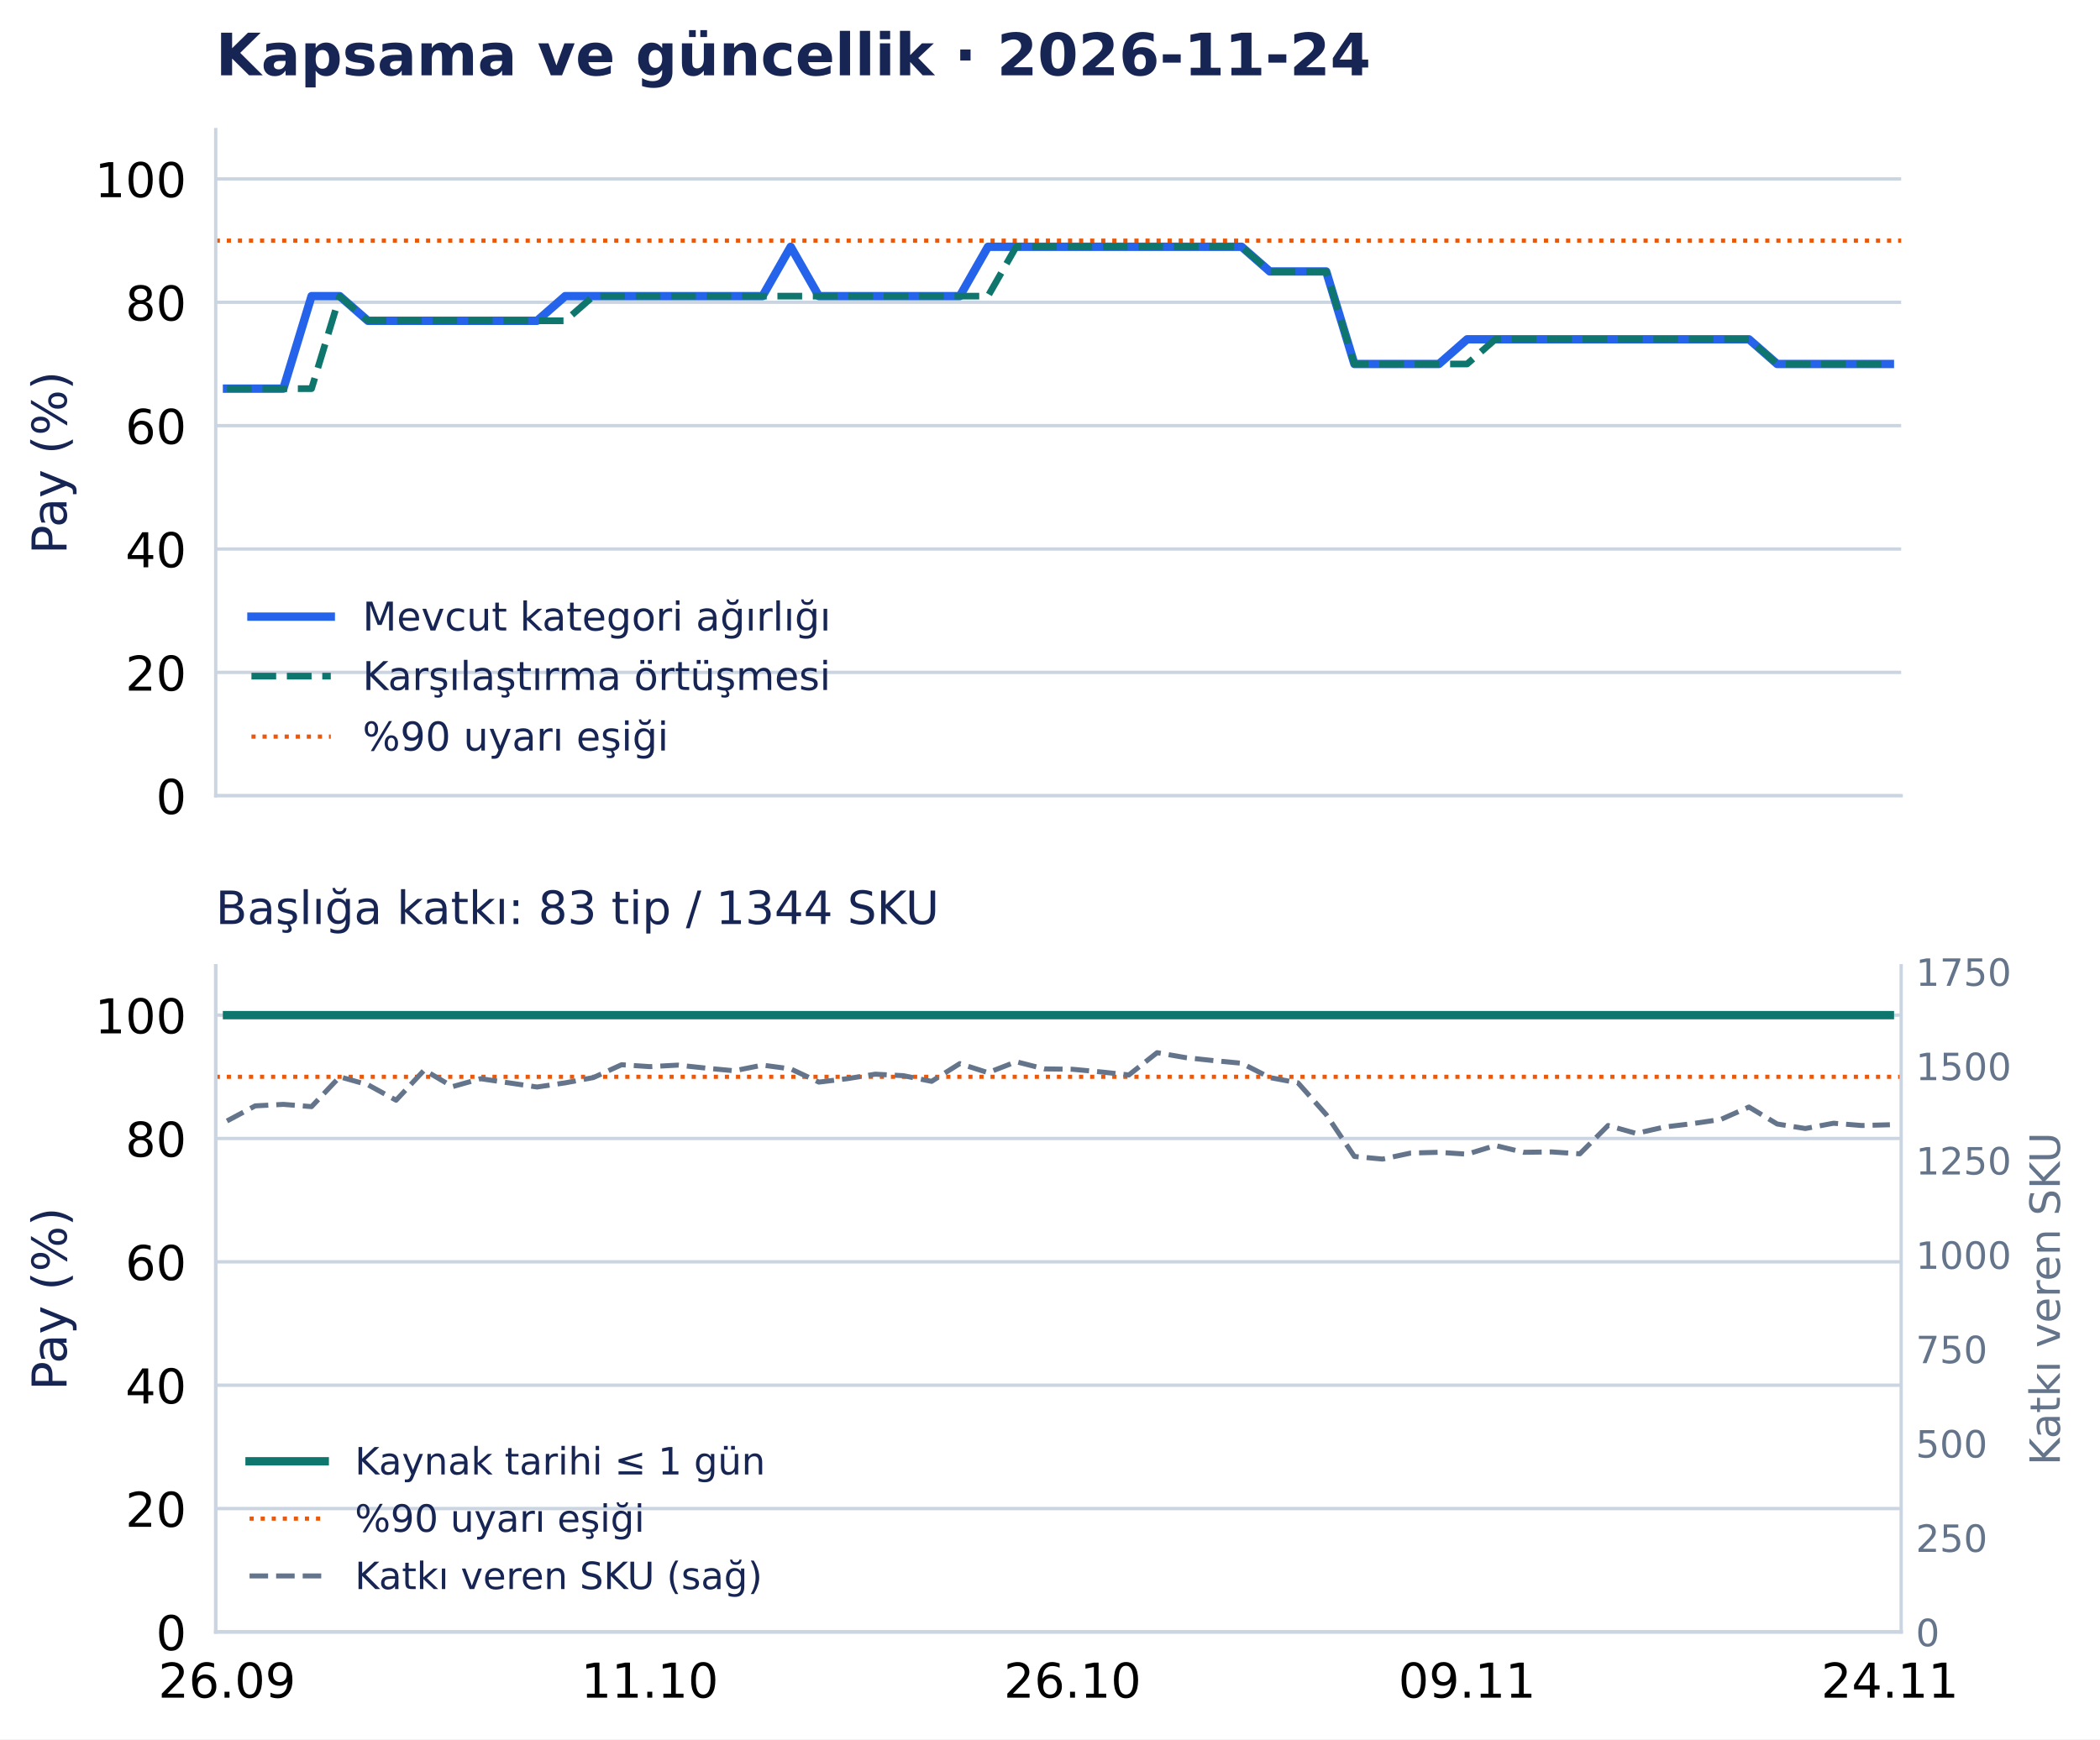
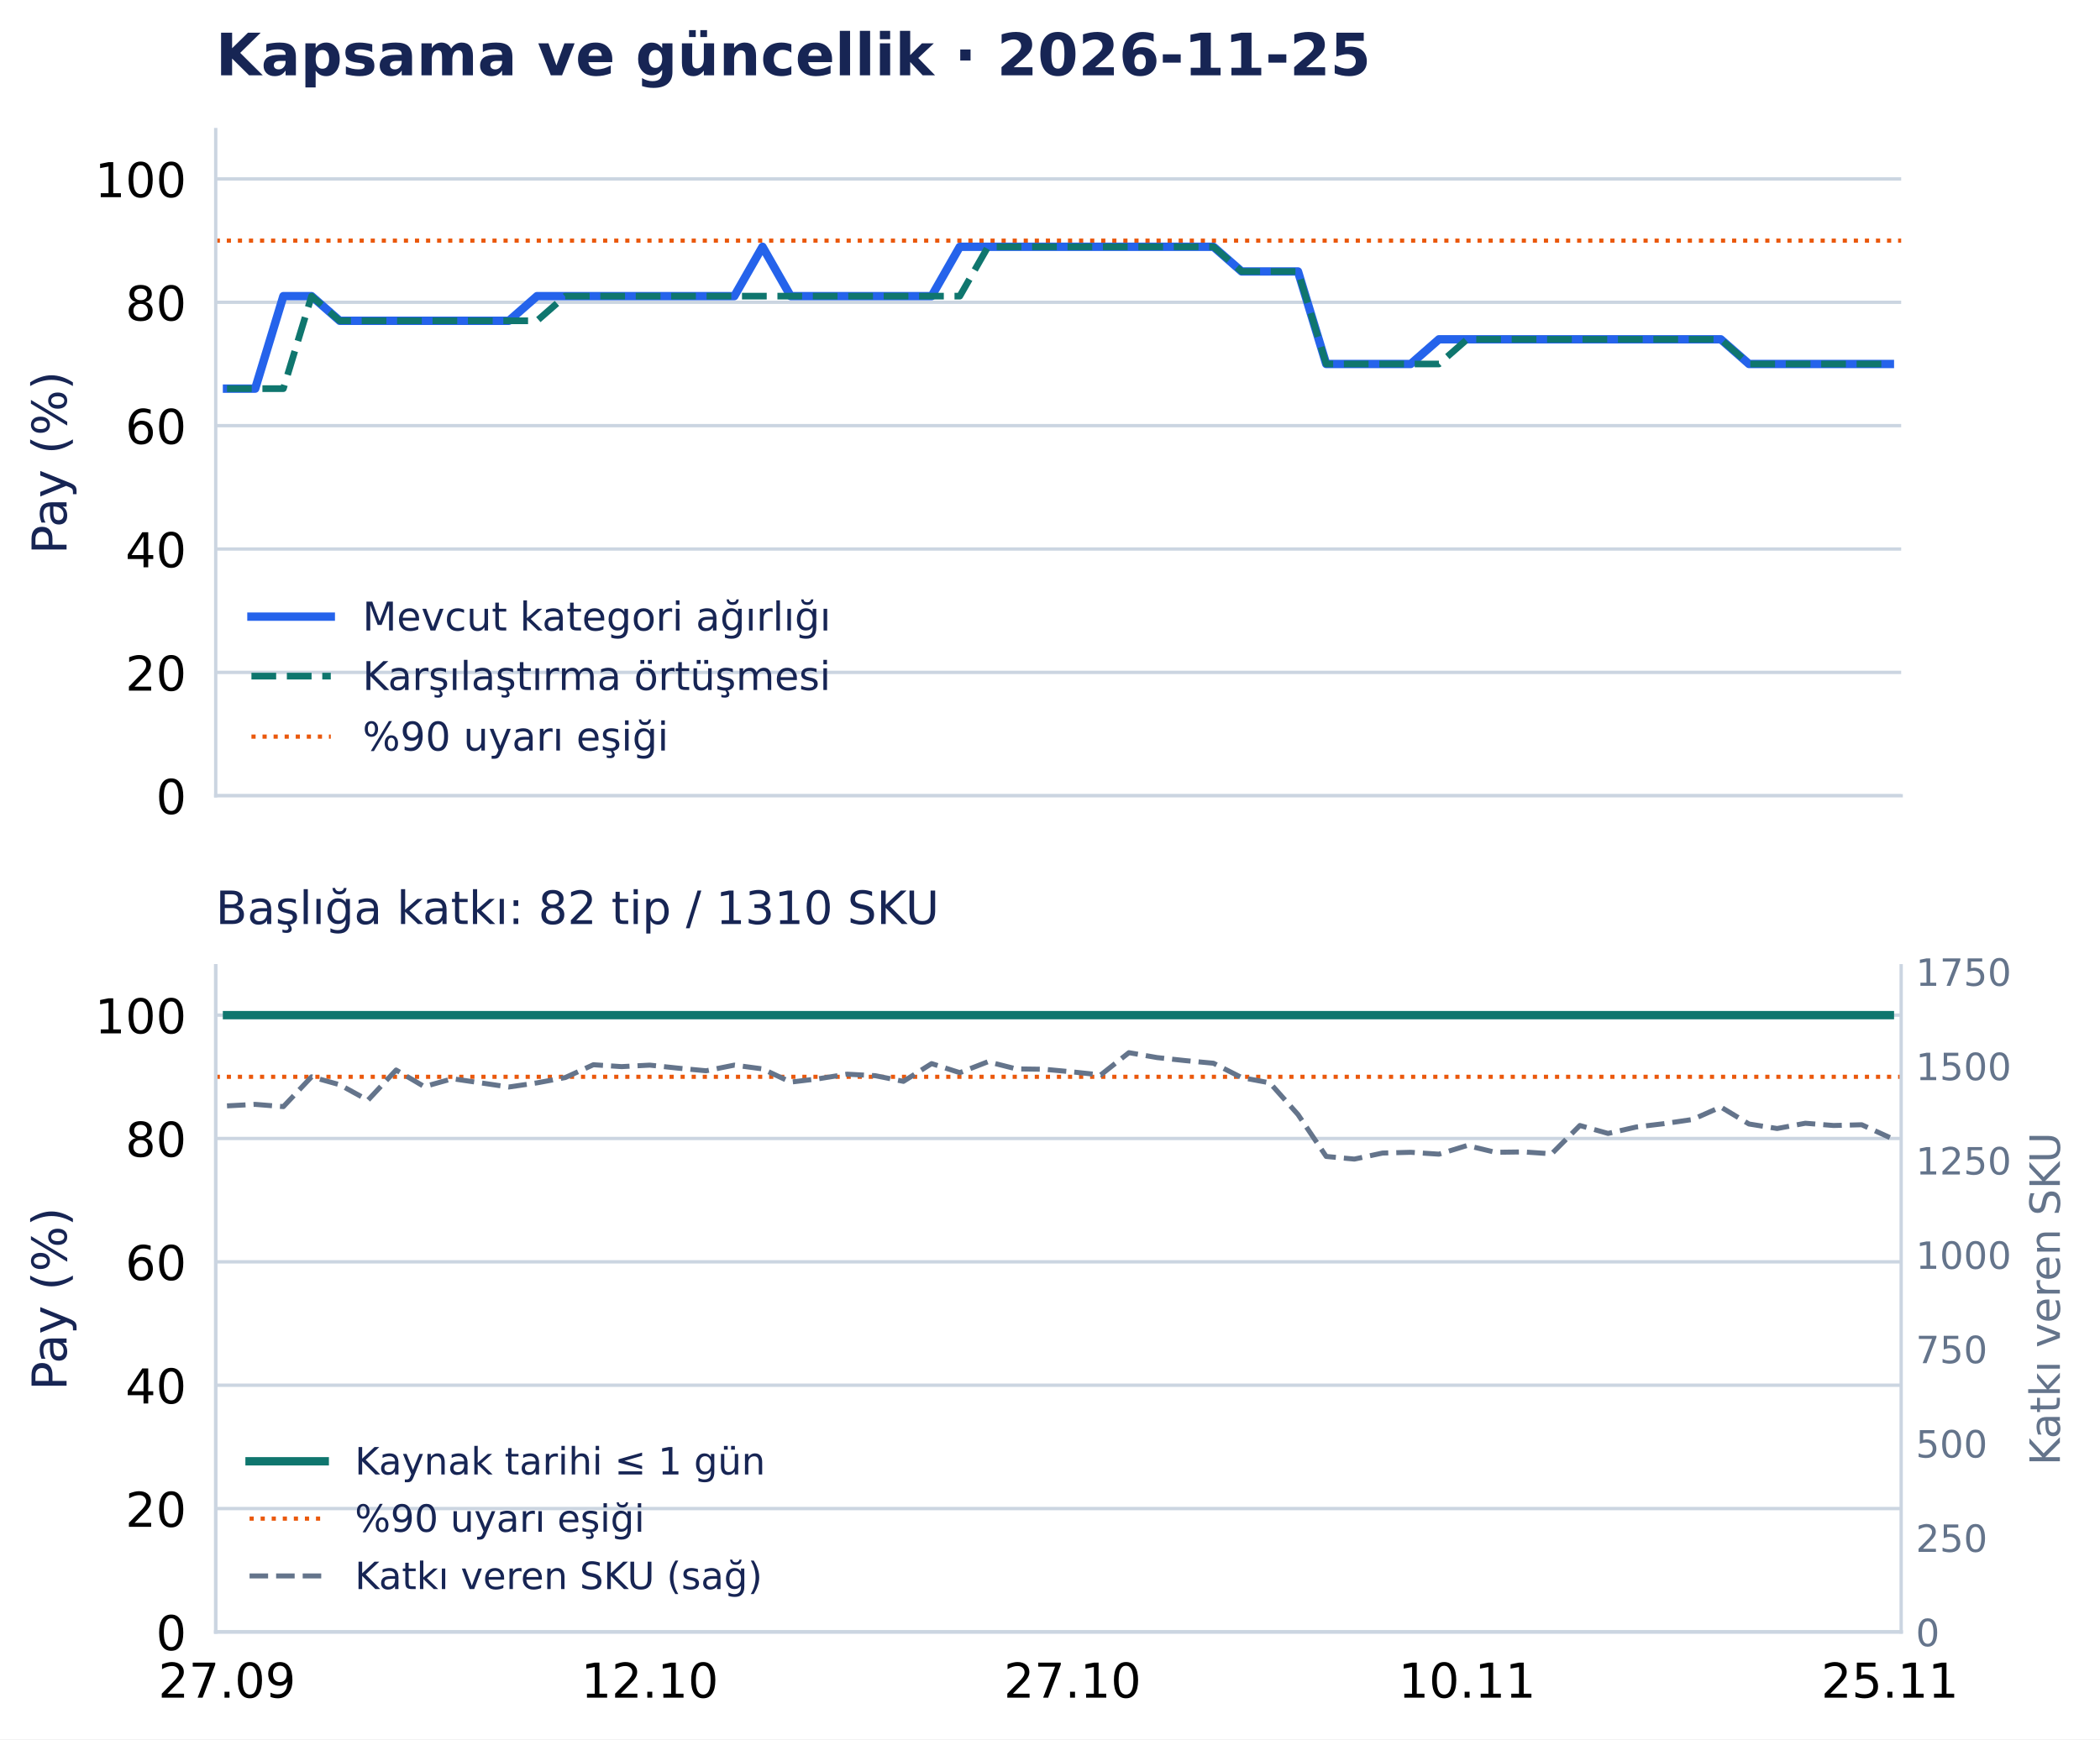
<svg xmlns="http://www.w3.org/2000/svg" width="502.794pt" height="416.535pt" viewBox="0 0 502.794 416.535" version="1.1">
  <defs>
    <style type="text/css">*{stroke-linejoin: round; stroke-linecap: butt}</style>
  </defs>
  <g id="figure_1">
    <g id="patch_1">
      <path d="M 0 416.535 L 502.794 416.535 L 502.794 0 L 0 0 z " style="fill: #ffffff" />
    </g>
    <g id="axes_1">
      <g id="patch_2">
        <path d="M 51.651 190.574 L 455.188 190.574 L 455.188 31.035 L 51.651 31.035 z " style="fill: #ffffff" />
      </g>
      <g id="matplotlib.axis_1">
        <g id="xtick_1">
          <g id="line2d_1" />
        </g>
        <g id="xtick_2">
          <g id="line2d_2" />
        </g>
        <g id="xtick_3">
          <g id="line2d_3" />
        </g>
        <g id="xtick_4">
          <g id="line2d_4" />
        </g>
        <g id="xtick_5">
          <g id="line2d_5" />
        </g>
      </g>
      <g id="matplotlib.axis_2">
        <g id="ytick_1">
          <g id="line2d_6">
            <path d="M 51.651 190.574 L 455.188 190.574 " clip-path="url(#p0e1365a26f)" style="fill: none; stroke: #cbd5e1; stroke-width: 0.8; stroke-linecap: square" />
          </g>
          <g id="line2d_7" />
          <g id="text_1">
            <text style="font-size: 11.5px; font-family: 'DejaVu Sans', 'Bitstream Vera Sans', 'Computer Modern Sans Serif', 'Lucida Grande', 'Verdana', 'Geneva', 'Lucid', 'Arial', 'Helvetica', 'Avant Garde', sans-serif; text-anchor: end" x="44.651" y="194.943" transform="rotate(-0 44.65062 194.9427)">0</text>
          </g>
        </g>
        <g id="ytick_2">
          <g id="line2d_8">
            <path d="M 51.651 161.03 L 455.188 161.03 " clip-path="url(#p0e1365a26f)" style="fill: none; stroke: #cbd5e1; stroke-width: 0.8; stroke-linecap: square" />
          </g>
          <g id="line2d_9" />
          <g id="text_2">
            <text style="font-size: 11.5px; font-family: 'DejaVu Sans', 'Bitstream Vera Sans', 'Computer Modern Sans Serif', 'Lucida Grande', 'Verdana', 'Geneva', 'Lucid', 'Arial', 'Helvetica', 'Avant Garde', sans-serif; text-anchor: end" x="44.651" y="165.398" transform="rotate(-0 44.65062 165.3983)">20</text>
          </g>
        </g>
        <g id="ytick_3">
          <g id="line2d_10">
            <path d="M 51.651 131.485 L 455.188 131.485 " clip-path="url(#p0e1365a26f)" style="fill: none; stroke: #cbd5e1; stroke-width: 0.8; stroke-linecap: square" />
          </g>
          <g id="line2d_11" />
          <g id="text_3">
            <text style="font-size: 11.5px; font-family: 'DejaVu Sans', 'Bitstream Vera Sans', 'Computer Modern Sans Serif', 'Lucida Grande', 'Verdana', 'Geneva', 'Lucid', 'Arial', 'Helvetica', 'Avant Garde', sans-serif; text-anchor: end" x="44.651" y="135.854" transform="rotate(-0 44.65062 135.854)">40</text>
          </g>
        </g>
        <g id="ytick_4">
          <g id="line2d_12">
            <path d="M 51.651 101.941 L 455.188 101.941 " clip-path="url(#p0e1365a26f)" style="fill: none; stroke: #cbd5e1; stroke-width: 0.8; stroke-linecap: square" />
          </g>
          <g id="line2d_13" />
          <g id="text_4">
            <text style="font-size: 11.5px; font-family: 'DejaVu Sans', 'Bitstream Vera Sans', 'Computer Modern Sans Serif', 'Lucida Grande', 'Verdana', 'Geneva', 'Lucid', 'Arial', 'Helvetica', 'Avant Garde', sans-serif; text-anchor: end" x="44.651" y="106.31" transform="rotate(-0 44.65062 106.3097)">60</text>
          </g>
        </g>
        <g id="ytick_5">
          <g id="line2d_14">
            <path d="M 51.651 72.397 L 455.188 72.397 " clip-path="url(#p0e1365a26f)" style="fill: none; stroke: #cbd5e1; stroke-width: 0.8; stroke-linecap: square" />
          </g>
          <g id="line2d_15" />
          <g id="text_5">
            <text style="font-size: 11.5px; font-family: 'DejaVu Sans', 'Bitstream Vera Sans', 'Computer Modern Sans Serif', 'Lucida Grande', 'Verdana', 'Geneva', 'Lucid', 'Arial', 'Helvetica', 'Avant Garde', sans-serif; text-anchor: end" x="44.651" y="76.765" transform="rotate(-0 44.65062 76.76539)">80</text>
          </g>
        </g>
        <g id="ytick_6">
          <g id="line2d_16">
            <path d="M 51.651 42.852 L 455.188 42.852 " clip-path="url(#p0e1365a26f)" style="fill: none; stroke: #cbd5e1; stroke-width: 0.8; stroke-linecap: square" />
          </g>
          <g id="line2d_17" />
          <g id="text_6">
            <text style="font-size: 11.5px; font-family: 'DejaVu Sans', 'Bitstream Vera Sans', 'Computer Modern Sans Serif', 'Lucida Grande', 'Verdana', 'Geneva', 'Lucid', 'Arial', 'Helvetica', 'Avant Garde', sans-serif; text-anchor: end" x="44.651" y="47.221" transform="rotate(-0 44.65062 47.22107)">100</text>
          </g>
        </g>
        <g id="text_7">
          <text style="font-size: 11.5px; font-family: 'DejaVu Sans', 'Bitstream Vera Sans', 'Computer Modern Sans Serif', 'Lucida Grande', 'Verdana', 'Geneva', 'Lucid', 'Arial', 'Helvetica', 'Avant Garde', sans-serif; text-anchor: middle; fill: #172554" x="15.937" y="110.804" transform="rotate(-90 15.93731 110.8044)">Pay (%)</text>
        </g>
      </g>
      <g id="line2d_18">
-         <path d="M 54.35 93.078 L 61.098 93.078 L 67.846 93.078 L 74.594 70.92 L 81.342 70.92 L 88.09 76.828 L 94.839 76.828 L 101.587 76.828 L 108.335 76.828 L 115.083 76.828 L 121.831 76.828 L 128.579 76.828 L 135.327 70.92 L 142.075 70.92 L 148.824 70.92 L 155.572 70.92 L 162.32 70.92 L 169.068 70.92 L 175.816 70.92 L 182.564 70.92 L 189.312 59.102 L 196.06 70.92 L 202.809 70.92 L 209.557 70.92 L 216.305 70.92 L 223.053 70.92 L 229.801 70.92 L 236.549 59.102 L 243.297 59.102 L 250.045 59.102 L 256.794 59.102 L 263.542 59.102 L 270.29 59.102 L 277.038 59.102 L 283.786 59.102 L 290.534 59.102 L 297.282 59.102 L 304.03 65.011 L 310.778 65.011 L 317.527 65.011 L 324.275 87.169 L 331.023 87.169 L 337.771 87.169 L 344.519 87.169 L 351.267 81.26 L 358.015 81.26 L 364.763 81.26 L 371.512 81.26 L 378.26 81.26 L 385.008 81.26 L 391.756 81.26 L 398.504 81.26 L 405.252 81.26 L 412 81.26 L 418.748 81.26 L 425.497 87.169 L 432.245 87.169 L 438.993 87.169 L 445.741 87.169 L 452.489 87.169 " clip-path="url(#p0e1365a26f)" style="fill: none; stroke: #2563eb; stroke-width: 2; stroke-linecap: square" />
+         <path d="M 54.35 93.078 L 61.098 93.078 L 67.846 70.92 L 74.594 70.92 L 81.342 76.828 L 88.09 76.828 L 94.839 76.828 L 101.587 76.828 L 108.335 76.828 L 115.083 76.828 L 121.831 76.828 L 128.579 70.92 L 135.327 70.92 L 142.075 70.92 L 148.824 70.92 L 155.572 70.92 L 162.32 70.92 L 169.068 70.92 L 175.816 70.92 L 182.564 59.102 L 189.312 70.92 L 196.06 70.92 L 202.809 70.92 L 209.557 70.92 L 216.305 70.92 L 223.053 70.92 L 229.801 59.102 L 236.549 59.102 L 243.297 59.102 L 250.045 59.102 L 256.794 59.102 L 263.542 59.102 L 270.29 59.102 L 277.038 59.102 L 283.786 59.102 L 290.534 59.102 L 297.282 65.011 L 304.03 65.011 L 310.778 65.011 L 317.527 87.169 L 324.275 87.169 L 331.023 87.169 L 337.771 87.169 L 344.519 81.26 L 351.267 81.26 L 358.015 81.26 L 364.763 81.26 L 371.512 81.26 L 378.26 81.26 L 385.008 81.26 L 391.756 81.26 L 398.504 81.26 L 405.252 81.26 L 412 81.26 L 418.748 87.169 L 425.497 87.169 L 432.245 87.169 L 438.993 87.169 L 445.741 87.169 L 452.489 87.169 " clip-path="url(#p0e1365a26f)" style="fill: none; stroke: #2563eb; stroke-width: 2; stroke-linecap: square" />
      </g>
      <g id="line2d_19">
-         <path d="M 54.35 93.078 L 61.098 93.078 L 67.846 93.078 L 74.594 93.078 L 81.342 70.92 L 88.09 76.828 L 94.839 76.828 L 101.587 76.828 L 108.335 76.828 L 115.083 76.828 L 121.831 76.828 L 128.579 76.828 L 135.327 76.828 L 142.075 70.92 L 148.824 70.92 L 155.572 70.92 L 162.32 70.92 L 169.068 70.92 L 175.816 70.92 L 182.564 70.92 L 189.312 70.92 L 196.06 70.92 L 202.809 70.92 L 209.557 70.92 L 216.305 70.92 L 223.053 70.92 L 229.801 70.92 L 236.549 70.92 L 243.297 59.102 L 250.045 59.102 L 256.794 59.102 L 263.542 59.102 L 270.29 59.102 L 277.038 59.102 L 283.786 59.102 L 290.534 59.102 L 297.282 59.102 L 304.03 65.011 L 310.778 65.011 L 317.527 65.011 L 324.275 87.169 L 331.023 87.169 L 337.771 87.169 L 344.519 87.169 L 351.267 87.169 L 358.015 81.26 L 364.763 81.26 L 371.512 81.26 L 378.26 81.26 L 385.008 81.26 L 391.756 81.26 L 398.504 81.26 L 405.252 81.26 L 412 81.26 L 418.748 81.26 L 425.497 87.169 L 432.245 87.169 L 438.993 87.169 L 445.741 87.169 L 452.489 87.169 " clip-path="url(#p0e1365a26f)" style="fill: none; stroke-dasharray: 5.92,2.56; stroke-dashoffset: 0; stroke: #0f766e; stroke-width: 1.6" />
+         <path d="M 54.35 93.078 L 61.098 93.078 L 67.846 93.078 L 74.594 70.92 L 81.342 76.828 L 88.09 76.828 L 94.839 76.828 L 101.587 76.828 L 108.335 76.828 L 115.083 76.828 L 121.831 76.828 L 128.579 76.828 L 135.327 70.92 L 142.075 70.92 L 148.824 70.92 L 155.572 70.92 L 162.32 70.92 L 169.068 70.92 L 175.816 70.92 L 182.564 70.92 L 189.312 70.92 L 196.06 70.92 L 202.809 70.92 L 209.557 70.92 L 216.305 70.92 L 223.053 70.92 L 229.801 70.92 L 236.549 59.102 L 243.297 59.102 L 250.045 59.102 L 256.794 59.102 L 263.542 59.102 L 270.29 59.102 L 277.038 59.102 L 283.786 59.102 L 290.534 59.102 L 297.282 65.011 L 304.03 65.011 L 310.778 65.011 L 317.527 87.169 L 324.275 87.169 L 331.023 87.169 L 337.771 87.169 L 344.519 87.169 L 351.267 81.26 L 358.015 81.26 L 364.763 81.26 L 371.512 81.26 L 378.26 81.26 L 385.008 81.26 L 391.756 81.26 L 398.504 81.26 L 405.252 81.26 L 412 81.26 L 418.748 87.169 L 425.497 87.169 L 432.245 87.169 L 438.993 87.169 L 445.741 87.169 L 452.489 87.169 " clip-path="url(#p0e1365a26f)" style="fill: none; stroke-dasharray: 5.92,2.56; stroke-dashoffset: 0; stroke: #0f766e; stroke-width: 1.6" />
      </g>
      <g id="line2d_20">
        <path d="M 51.651 57.625 L 455.188 57.625 " clip-path="url(#p0e1365a26f)" style="fill: none; stroke-dasharray: 1,1.65; stroke-dashoffset: 0; stroke: #ea580c" />
      </g>
      <g id="patch_3">
        <path d="M 51.651 190.574 L 51.651 31.035 " style="fill: none; stroke: #cbd5e1; stroke-width: 0.8; stroke-linejoin: miter; stroke-linecap: square" />
      </g>
      <g id="patch_4">
        <path d="M 51.651 190.574 L 455.188 190.574 " style="fill: none; stroke: #cbd5e1; stroke-width: 0.8; stroke-linejoin: miter; stroke-linecap: square" />
      </g>
      <g id="text_8">
-         <text style="font-weight: 700; font-size: 14px; font-family: 'DejaVu Sans', 'Bitstream Vera Sans', 'Computer Modern Sans Serif', 'Lucida Grande', 'Verdana', 'Geneva', 'Lucid', 'Arial', 'Helvetica', 'Avant Garde', sans-serif; text-anchor: start; fill: #172554" x="51.651" y="18.035" transform="rotate(-0 51.65062 18.03469)">Kapsama ve güncellik · 2026-11-24</text>
+         <text style="font-weight: 700; font-size: 14px; font-family: 'DejaVu Sans', 'Bitstream Vera Sans', 'Computer Modern Sans Serif', 'Lucida Grande', 'Verdana', 'Geneva', 'Lucid', 'Arial', 'Helvetica', 'Avant Garde', sans-serif; text-anchor: start; fill: #172554" x="51.651" y="18.035" transform="rotate(-0 51.65062 18.03469)">Kapsama ve güncellik · 2026-11-25</text>
      </g>
      <g id="legend_1">
        <g id="line2d_21">
          <path d="M 60.201 147.675 L 69.701 147.675 L 79.201 147.675 " style="fill: none; stroke: #2563eb; stroke-width: 2; stroke-linecap: square" />
        </g>
        <g id="text_9">
          <text style="font-size: 9.5px; font-family: 'DejaVu Sans', 'Bitstream Vera Sans', 'Computer Modern Sans Serif', 'Lucida Grande', 'Verdana', 'Geneva', 'Lucid', 'Arial', 'Helvetica', 'Avant Garde', sans-serif; text-anchor: start; fill: #172554" x="86.801" y="151" transform="rotate(-0 86.80062 150.9998)">Mevcut kategori ağırlığı</text>
        </g>
        <g id="line2d_22">
          <path d="M 60.201 161.926 L 69.701 161.926 L 79.201 161.926 " style="fill: none; stroke-dasharray: 5.92,2.56; stroke-dashoffset: 0; stroke: #0f766e; stroke-width: 1.6" />
        </g>
        <g id="text_10">
          <text style="font-size: 9.5px; font-family: 'DejaVu Sans', 'Bitstream Vera Sans', 'Computer Modern Sans Serif', 'Lucida Grande', 'Verdana', 'Geneva', 'Lucid', 'Arial', 'Helvetica', 'Avant Garde', sans-serif; text-anchor: start; fill: #172554" x="86.801" y="165.251" transform="rotate(-0 86.80062 165.2506)">Karşılaştırma örtüşmesi</text>
        </g>
        <g id="line2d_23">
          <path d="M 60.201 176.417 L 69.701 176.417 L 79.201 176.417 " style="fill: none; stroke-dasharray: 1,1.65; stroke-dashoffset: 0; stroke: #ea580c" />
        </g>
        <g id="text_11">
          <text style="font-size: 9.5px; font-family: 'DejaVu Sans', 'Bitstream Vera Sans', 'Computer Modern Sans Serif', 'Lucida Grande', 'Verdana', 'Geneva', 'Lucid', 'Arial', 'Helvetica', 'Avant Garde', sans-serif; text-anchor: start; fill: #172554" x="86.801" y="179.742" transform="rotate(-0 86.80062 179.7418)">%90 uyarı eşiği</text>
        </g>
      </g>
    </g>
    <g id="axes_2">
      <g id="patch_5">
        <path d="M 51.651 390.835 L 455.188 390.835 L 455.188 231.295 L 51.651 231.295 z " style="fill: #ffffff" />
      </g>
      <g id="matplotlib.axis_3">
        <g id="xtick_6">
          <g id="line2d_24" />
          <g id="text_12">
-             <text style="font-size: 11.5px; font-family: 'DejaVu Sans', 'Bitstream Vera Sans', 'Computer Modern Sans Serif', 'Lucida Grande', 'Verdana', 'Geneva', 'Lucid', 'Arial', 'Helvetica', 'Avant Garde', sans-serif; text-anchor: middle" x="54.35" y="406.572" transform="rotate(-0 54.34987 406.572)">26.09</text>
+             <text style="font-size: 11.5px; font-family: 'DejaVu Sans', 'Bitstream Vera Sans', 'Computer Modern Sans Serif', 'Lucida Grande', 'Verdana', 'Geneva', 'Lucid', 'Arial', 'Helvetica', 'Avant Garde', sans-serif; text-anchor: middle" x="54.35" y="406.572" transform="rotate(-0 54.34987 406.572)">27.09</text>
          </g>
        </g>
        <g id="xtick_7">
          <g id="line2d_25" />
          <g id="text_13">
-             <text style="font-size: 11.5px; font-family: 'DejaVu Sans', 'Bitstream Vera Sans', 'Computer Modern Sans Serif', 'Lucida Grande', 'Verdana', 'Geneva', 'Lucid', 'Arial', 'Helvetica', 'Avant Garde', sans-serif; text-anchor: middle" x="155.572" y="406.572" transform="rotate(-0 155.5717 406.572)">11.10</text>
+             <text style="font-size: 11.5px; font-family: 'DejaVu Sans', 'Bitstream Vera Sans', 'Computer Modern Sans Serif', 'Lucida Grande', 'Verdana', 'Geneva', 'Lucid', 'Arial', 'Helvetica', 'Avant Garde', sans-serif; text-anchor: middle" x="155.572" y="406.572" transform="rotate(-0 155.5717 406.572)">12.10</text>
          </g>
        </g>
        <g id="xtick_8">
          <g id="line2d_26" />
          <g id="text_14">
-             <text style="font-size: 11.5px; font-family: 'DejaVu Sans', 'Bitstream Vera Sans', 'Computer Modern Sans Serif', 'Lucida Grande', 'Verdana', 'Geneva', 'Lucid', 'Arial', 'Helvetica', 'Avant Garde', sans-serif; text-anchor: middle" x="256.794" y="406.572" transform="rotate(-0 256.7935 406.572)">26.10</text>
+             <text style="font-size: 11.5px; font-family: 'DejaVu Sans', 'Bitstream Vera Sans', 'Computer Modern Sans Serif', 'Lucida Grande', 'Verdana', 'Geneva', 'Lucid', 'Arial', 'Helvetica', 'Avant Garde', sans-serif; text-anchor: middle" x="256.794" y="406.572" transform="rotate(-0 256.7935 406.572)">27.10</text>
          </g>
        </g>
        <g id="xtick_9">
          <g id="line2d_27" />
          <g id="text_15">
-             <text style="font-size: 11.5px; font-family: 'DejaVu Sans', 'Bitstream Vera Sans', 'Computer Modern Sans Serif', 'Lucida Grande', 'Verdana', 'Geneva', 'Lucid', 'Arial', 'Helvetica', 'Avant Garde', sans-serif; text-anchor: middle" x="351.267" y="406.572" transform="rotate(-0 351.2672 406.572)">09.11</text>
+             <text style="font-size: 11.5px; font-family: 'DejaVu Sans', 'Bitstream Vera Sans', 'Computer Modern Sans Serif', 'Lucida Grande', 'Verdana', 'Geneva', 'Lucid', 'Arial', 'Helvetica', 'Avant Garde', sans-serif; text-anchor: middle" x="351.267" y="406.572" transform="rotate(-0 351.2672 406.572)">10.11</text>
          </g>
        </g>
        <g id="xtick_10">
          <g id="line2d_28" />
          <g id="text_16">
-             <text style="font-size: 11.5px; font-family: 'DejaVu Sans', 'Bitstream Vera Sans', 'Computer Modern Sans Serif', 'Lucida Grande', 'Verdana', 'Geneva', 'Lucid', 'Arial', 'Helvetica', 'Avant Garde', sans-serif; text-anchor: middle" x="452.489" y="406.572" transform="rotate(-0 452.489 406.572)">24.11</text>
+             <text style="font-size: 11.5px; font-family: 'DejaVu Sans', 'Bitstream Vera Sans', 'Computer Modern Sans Serif', 'Lucida Grande', 'Verdana', 'Geneva', 'Lucid', 'Arial', 'Helvetica', 'Avant Garde', sans-serif; text-anchor: middle" x="452.489" y="406.572" transform="rotate(-0 452.489 406.572)">25.11</text>
          </g>
        </g>
      </g>
      <g id="matplotlib.axis_4">
        <g id="ytick_7">
          <g id="line2d_29">
            <path d="M 51.651 390.835 L 455.188 390.835 " clip-path="url(#pd502d77126)" style="fill: none; stroke: #cbd5e1; stroke-width: 0.8; stroke-linecap: square" />
          </g>
          <g id="line2d_30" />
          <g id="text_17">
            <text style="font-size: 11.5px; font-family: 'DejaVu Sans', 'Bitstream Vera Sans', 'Computer Modern Sans Serif', 'Lucida Grande', 'Verdana', 'Geneva', 'Lucid', 'Arial', 'Helvetica', 'Avant Garde', sans-serif; text-anchor: end" x="44.651" y="395.203" transform="rotate(-0 44.65062 395.2033)">0</text>
          </g>
        </g>
        <g id="ytick_8">
          <g id="line2d_31">
            <path d="M 51.651 361.29 L 455.188 361.29 " clip-path="url(#pd502d77126)" style="fill: none; stroke: #cbd5e1; stroke-width: 0.8; stroke-linecap: square" />
          </g>
          <g id="line2d_32" />
          <g id="text_18">
            <text style="font-size: 11.5px; font-family: 'DejaVu Sans', 'Bitstream Vera Sans', 'Computer Modern Sans Serif', 'Lucida Grande', 'Verdana', 'Geneva', 'Lucid', 'Arial', 'Helvetica', 'Avant Garde', sans-serif; text-anchor: end" x="44.651" y="365.659" transform="rotate(-0 44.65062 365.659)">20</text>
          </g>
        </g>
        <g id="ytick_9">
          <g id="line2d_33">
            <path d="M 51.651 331.746 L 455.188 331.746 " clip-path="url(#pd502d77126)" style="fill: none; stroke: #cbd5e1; stroke-width: 0.8; stroke-linecap: square" />
          </g>
          <g id="line2d_34" />
          <g id="text_19">
            <text style="font-size: 11.5px; font-family: 'DejaVu Sans', 'Bitstream Vera Sans', 'Computer Modern Sans Serif', 'Lucida Grande', 'Verdana', 'Geneva', 'Lucid', 'Arial', 'Helvetica', 'Avant Garde', sans-serif; text-anchor: end" x="44.651" y="336.115" transform="rotate(-0 44.65062 336.1147)">40</text>
          </g>
        </g>
        <g id="ytick_10">
          <g id="line2d_35">
            <path d="M 51.651 302.202 L 455.188 302.202 " clip-path="url(#pd502d77126)" style="fill: none; stroke: #cbd5e1; stroke-width: 0.8; stroke-linecap: square" />
          </g>
          <g id="line2d_36" />
          <g id="text_20">
            <text style="font-size: 11.5px; font-family: 'DejaVu Sans', 'Bitstream Vera Sans', 'Computer Modern Sans Serif', 'Lucida Grande', 'Verdana', 'Geneva', 'Lucid', 'Arial', 'Helvetica', 'Avant Garde', sans-serif; text-anchor: end" x="44.651" y="306.57" transform="rotate(-0 44.65062 306.5704)">60</text>
          </g>
        </g>
        <g id="ytick_11">
          <g id="line2d_37">
            <path d="M 51.651 272.657 L 455.188 272.657 " clip-path="url(#pd502d77126)" style="fill: none; stroke: #cbd5e1; stroke-width: 0.8; stroke-linecap: square" />
          </g>
          <g id="line2d_38" />
          <g id="text_21">
            <text style="font-size: 11.5px; font-family: 'DejaVu Sans', 'Bitstream Vera Sans', 'Computer Modern Sans Serif', 'Lucida Grande', 'Verdana', 'Geneva', 'Lucid', 'Arial', 'Helvetica', 'Avant Garde', sans-serif; text-anchor: end" x="44.651" y="277.026" transform="rotate(-0 44.65062 277.0261)">80</text>
          </g>
        </g>
        <g id="ytick_12">
          <g id="line2d_39">
            <path d="M 51.651 243.113 L 455.188 243.113 " clip-path="url(#pd502d77126)" style="fill: none; stroke: #cbd5e1; stroke-width: 0.8; stroke-linecap: square" />
          </g>
          <g id="line2d_40" />
          <g id="text_22">
            <text style="font-size: 11.5px; font-family: 'DejaVu Sans', 'Bitstream Vera Sans', 'Computer Modern Sans Serif', 'Lucida Grande', 'Verdana', 'Geneva', 'Lucid', 'Arial', 'Helvetica', 'Avant Garde', sans-serif; text-anchor: end" x="44.651" y="247.482" transform="rotate(-0 44.65062 247.4817)">100</text>
          </g>
        </g>
        <g id="text_23">
          <text style="font-size: 11.5px; font-family: 'DejaVu Sans', 'Bitstream Vera Sans', 'Computer Modern Sans Serif', 'Lucida Grande', 'Verdana', 'Geneva', 'Lucid', 'Arial', 'Helvetica', 'Avant Garde', sans-serif; text-anchor: middle; fill: #172554" x="15.937" y="311.065" transform="rotate(-90 15.93731 311.065)">Pay (%)</text>
        </g>
      </g>
      <g id="line2d_41">
        <path d="M 54.35 243.113 L 61.098 243.113 L 67.846 243.113 L 74.594 243.113 L 81.342 243.113 L 88.09 243.113 L 94.839 243.113 L 101.587 243.113 L 108.335 243.113 L 115.083 243.113 L 121.831 243.113 L 128.579 243.113 L 135.327 243.113 L 142.075 243.113 L 148.824 243.113 L 155.572 243.113 L 162.32 243.113 L 169.068 243.113 L 175.816 243.113 L 182.564 243.113 L 189.312 243.113 L 196.06 243.113 L 202.809 243.113 L 209.557 243.113 L 216.305 243.113 L 223.053 243.113 L 229.801 243.113 L 236.549 243.113 L 243.297 243.113 L 250.045 243.113 L 256.794 243.113 L 263.542 243.113 L 270.29 243.113 L 277.038 243.113 L 283.786 243.113 L 290.534 243.113 L 297.282 243.113 L 304.03 243.113 L 310.778 243.113 L 317.527 243.113 L 324.275 243.113 L 331.023 243.113 L 337.771 243.113 L 344.519 243.113 L 351.267 243.113 L 358.015 243.113 L 364.763 243.113 L 371.512 243.113 L 378.26 243.113 L 385.008 243.113 L 391.756 243.113 L 398.504 243.113 L 405.252 243.113 L 412 243.113 L 418.748 243.113 L 425.497 243.113 L 432.245 243.113 L 438.993 243.113 L 445.741 243.113 L 452.489 243.113 " clip-path="url(#pd502d77126)" style="fill: none; stroke: #0f766e; stroke-width: 2; stroke-linecap: square" />
      </g>
      <g id="line2d_42">
        <path d="M 51.651 257.885 L 455.188 257.885 " clip-path="url(#pd502d77126)" style="fill: none; stroke-dasharray: 1,1.65; stroke-dashoffset: 0; stroke: #ea580c" />
      </g>
      <g id="patch_6">
        <path d="M 51.651 390.835 L 51.651 231.295 " style="fill: none; stroke: #cbd5e1; stroke-width: 0.8; stroke-linejoin: miter; stroke-linecap: square" />
      </g>
      <g id="patch_7">
        <path d="M 51.651 390.835 L 455.188 390.835 " style="fill: none; stroke: #cbd5e1; stroke-width: 0.8; stroke-linejoin: miter; stroke-linecap: square" />
      </g>
      <g id="text_24">
-         <text style="font-size: 11px; font-family: 'DejaVu Sans', 'Bitstream Vera Sans', 'Computer Modern Sans Serif', 'Lucida Grande', 'Verdana', 'Geneva', 'Lucid', 'Arial', 'Helvetica', 'Avant Garde', sans-serif; text-anchor: start; fill: #172554" x="51.651" y="221.295" transform="rotate(-0 51.65062 221.2954)">Başlığa katkı: 83 tip / 1344 SKU</text>
+         <text style="font-size: 11px; font-family: 'DejaVu Sans', 'Bitstream Vera Sans', 'Computer Modern Sans Serif', 'Lucida Grande', 'Verdana', 'Geneva', 'Lucid', 'Arial', 'Helvetica', 'Avant Garde', sans-serif; text-anchor: start; fill: #172554" x="51.651" y="221.295" transform="rotate(-0 51.65062 221.2954)">Başlığa katkı: 82 tip / 1310 SKU</text>
      </g>
      <g id="legend_2">
        <g id="line2d_43">
          <path d="M 59.751 349.966 L 68.751 349.966 L 77.751 349.966 " style="fill: none; stroke: #0f766e; stroke-width: 2; stroke-linecap: square" />
        </g>
        <g id="text_25">
          <text style="font-size: 9px; font-family: 'DejaVu Sans', 'Bitstream Vera Sans', 'Computer Modern Sans Serif', 'Lucida Grande', 'Verdana', 'Geneva', 'Lucid', 'Arial', 'Helvetica', 'Avant Garde', sans-serif; text-anchor: start; fill: #172554" x="84.951" y="353.116" transform="rotate(-0 84.95063 353.1155)">Kaynak tarihi ≤ 1 gün</text>
        </g>
        <g id="line2d_44">
          <path d="M 59.751 363.694 L 68.751 363.694 L 77.751 363.694 " style="fill: none; stroke-dasharray: 1,1.65; stroke-dashoffset: 0; stroke: #ea580c" />
        </g>
        <g id="text_26">
          <text style="font-size: 9px; font-family: 'DejaVu Sans', 'Bitstream Vera Sans', 'Computer Modern Sans Serif', 'Lucida Grande', 'Verdana', 'Geneva', 'Lucid', 'Arial', 'Helvetica', 'Avant Garde', sans-serif; text-anchor: start; fill: #172554" x="84.951" y="366.844" transform="rotate(-0 84.95063 366.8441)">%90 uyarı eşiği</text>
        </g>
        <g id="line2d_45">
          <path d="M 59.751 377.423 L 68.751 377.423 L 77.751 377.423 " style="fill: none; stroke-dasharray: 4.44,1.92; stroke-dashoffset: 0; stroke: #64748b; stroke-width: 1.2" />
        </g>
        <g id="text_27">
          <text style="font-size: 9px; font-family: 'DejaVu Sans', 'Bitstream Vera Sans', 'Computer Modern Sans Serif', 'Lucida Grande', 'Verdana', 'Geneva', 'Lucid', 'Arial', 'Helvetica', 'Avant Garde', sans-serif; text-anchor: start; fill: #172554" x="84.951" y="380.573" transform="rotate(-0 84.95063 380.5726)">Katkı veren SKU (sağ)</text>
        </g>
      </g>
    </g>
    <g id="axes_3">
      <g id="matplotlib.axis_5">
        <g id="ytick_13">
          <g id="line2d_46" />
          <g id="text_28">
            <text style="font-size: 9px; font-family: 'DejaVu Sans', 'Bitstream Vera Sans', 'Computer Modern Sans Serif', 'Lucida Grande', 'Verdana', 'Geneva', 'Lucid', 'Arial', 'Helvetica', 'Avant Garde', sans-serif; text-anchor: start; fill: #64748b" x="458.688" y="394.254" transform="rotate(-0 458.6883 394.2536)">0</text>
          </g>
        </g>
        <g id="ytick_14">
          <g id="line2d_47" />
          <g id="text_29">
            <text style="font-size: 9px; font-family: 'DejaVu Sans', 'Bitstream Vera Sans', 'Computer Modern Sans Serif', 'Lucida Grande', 'Verdana', 'Geneva', 'Lucid', 'Arial', 'Helvetica', 'Avant Garde', sans-serif; text-anchor: start; fill: #64748b" x="458.688" y="371.659" transform="rotate(-0 458.6883 371.6592)">250</text>
          </g>
        </g>
        <g id="ytick_15">
          <g id="line2d_48" />
          <g id="text_30">
            <text style="font-size: 9px; font-family: 'DejaVu Sans', 'Bitstream Vera Sans', 'Computer Modern Sans Serif', 'Lucida Grande', 'Verdana', 'Geneva', 'Lucid', 'Arial', 'Helvetica', 'Avant Garde', sans-serif; text-anchor: start; fill: #64748b" x="458.688" y="349.065" transform="rotate(-0 458.6883 349.0648)">500</text>
          </g>
        </g>
        <g id="ytick_16">
          <g id="line2d_49" />
          <g id="text_31">
            <text style="font-size: 9px; font-family: 'DejaVu Sans', 'Bitstream Vera Sans', 'Computer Modern Sans Serif', 'Lucida Grande', 'Verdana', 'Geneva', 'Lucid', 'Arial', 'Helvetica', 'Avant Garde', sans-serif; text-anchor: start; fill: #64748b" x="458.688" y="326.47" transform="rotate(-0 458.6883 326.4703)">750</text>
          </g>
        </g>
        <g id="ytick_17">
          <g id="line2d_50" />
          <g id="text_32">
            <text style="font-size: 9px; font-family: 'DejaVu Sans', 'Bitstream Vera Sans', 'Computer Modern Sans Serif', 'Lucida Grande', 'Verdana', 'Geneva', 'Lucid', 'Arial', 'Helvetica', 'Avant Garde', sans-serif; text-anchor: start; fill: #64748b" x="458.688" y="303.876" transform="rotate(-0 458.6883 303.8759)">1000</text>
          </g>
        </g>
        <g id="ytick_18">
          <g id="line2d_51" />
          <g id="text_33">
            <text style="font-size: 9px; font-family: 'DejaVu Sans', 'Bitstream Vera Sans', 'Computer Modern Sans Serif', 'Lucida Grande', 'Verdana', 'Geneva', 'Lucid', 'Arial', 'Helvetica', 'Avant Garde', sans-serif; text-anchor: start; fill: #64748b" x="458.688" y="281.281" transform="rotate(-0 458.6883 281.2814)">1250</text>
          </g>
        </g>
        <g id="ytick_19">
          <g id="line2d_52" />
          <g id="text_34">
            <text style="font-size: 9px; font-family: 'DejaVu Sans', 'Bitstream Vera Sans', 'Computer Modern Sans Serif', 'Lucida Grande', 'Verdana', 'Geneva', 'Lucid', 'Arial', 'Helvetica', 'Avant Garde', sans-serif; text-anchor: start; fill: #64748b" x="458.688" y="258.687" transform="rotate(-0 458.6883 258.687)">1500</text>
          </g>
        </g>
        <g id="ytick_20">
          <g id="line2d_53" />
          <g id="text_35">
            <text style="font-size: 9px; font-family: 'DejaVu Sans', 'Bitstream Vera Sans', 'Computer Modern Sans Serif', 'Lucida Grande', 'Verdana', 'Geneva', 'Lucid', 'Arial', 'Helvetica', 'Avant Garde', sans-serif; text-anchor: start; fill: #64748b" x="458.688" y="236.093" transform="rotate(-0 458.6883 236.0926)">1750</text>
          </g>
        </g>
        <g id="text_36">
          <text style="font-size: 10px; font-family: 'DejaVu Sans', 'Bitstream Vera Sans', 'Computer Modern Sans Serif', 'Lucida Grande', 'Verdana', 'Geneva', 'Lucid', 'Arial', 'Helvetica', 'Avant Garde', sans-serif; text-anchor: middle; fill: #64748b" x="493.192" y="311.065" transform="rotate(-90 493.1917 311.065)">Katkı veren SKU</text>
        </g>
      </g>
      <g id="line2d_54">
-         <path d="M 54.35 268.463 L 61.098 264.848 L 67.846 264.487 L 74.594 265.029 L 81.342 257.889 L 88.09 259.787 L 94.839 263.492 L 101.587 256.262 L 108.335 260.239 L 115.083 258.341 L 121.831 259.335 L 128.579 260.329 L 135.327 259.335 L 142.075 258.07 L 148.824 254.997 L 155.572 255.449 L 162.32 255.087 L 169.068 255.81 L 175.816 256.443 L 182.564 255.087 L 189.312 255.991 L 196.06 259.154 L 202.809 258.341 L 209.557 257.256 L 216.305 257.618 L 223.053 258.974 L 229.801 254.726 L 236.549 256.895 L 243.297 254.274 L 250.045 255.991 L 256.794 256.081 L 263.542 256.714 L 270.29 257.437 L 277.038 252.105 L 283.786 253.28 L 290.534 254.003 L 297.282 254.635 L 304.03 258.07 L 310.778 259.335 L 317.527 266.927 L 324.275 276.959 L 331.023 277.591 L 337.771 276.145 L 344.519 275.965 L 351.267 276.416 L 358.015 274.338 L 364.763 275.965 L 371.512 275.874 L 378.26 276.326 L 385.008 269.548 L 391.756 271.446 L 398.504 269.909 L 405.252 269.096 L 412 268.102 L 418.748 265.119 L 425.497 269.186 L 432.245 270.271 L 438.993 269.005 L 445.741 269.548 L 452.489 269.367 " clip-path="url(#pd502d77126)" style="fill: none; stroke-dasharray: 4.44,1.92; stroke-dashoffset: 0; stroke: #64748b; stroke-width: 1.2" />
+         <path d="M 54.35 264.848 L 61.098 264.487 L 67.846 265.029 L 74.594 257.889 L 81.342 259.787 L 88.09 263.492 L 94.839 256.262 L 101.587 260.239 L 108.335 258.341 L 115.083 259.335 L 121.831 260.329 L 128.579 259.335 L 135.327 258.07 L 142.075 254.997 L 148.824 255.449 L 155.572 255.087 L 162.32 255.81 L 169.068 256.443 L 175.816 255.087 L 182.564 255.991 L 189.312 259.154 L 196.06 258.341 L 202.809 257.256 L 209.557 257.618 L 216.305 258.974 L 223.053 254.726 L 229.801 256.895 L 236.549 254.274 L 243.297 255.991 L 250.045 256.081 L 256.794 256.714 L 263.542 257.437 L 270.29 252.105 L 277.038 253.28 L 283.786 254.003 L 290.534 254.635 L 297.282 258.07 L 304.03 259.335 L 310.778 266.927 L 317.527 276.959 L 324.275 277.591 L 331.023 276.145 L 337.771 275.965 L 344.519 276.416 L 351.267 274.338 L 358.015 275.965 L 364.763 275.874 L 371.512 276.326 L 378.26 269.548 L 385.008 271.446 L 391.756 269.909 L 398.504 269.096 L 405.252 268.102 L 412 265.119 L 418.748 269.186 L 425.497 270.271 L 432.245 269.005 L 438.993 269.548 L 445.741 269.367 L 452.489 272.44 " clip-path="url(#pd502d77126)" style="fill: none; stroke-dasharray: 4.44,1.92; stroke-dashoffset: 0; stroke: #64748b; stroke-width: 1.2" />
      </g>
      <g id="patch_8">
        <path d="M 51.651 390.835 L 51.651 231.295 " style="fill: none; stroke: #cbd5e1; stroke-width: 0.8; stroke-linejoin: miter; stroke-linecap: square" />
      </g>
      <g id="patch_9">
        <path d="M 455.188 390.835 L 455.188 231.295 " style="fill: none; stroke: #cbd5e1; stroke-width: 0.8; stroke-linejoin: miter; stroke-linecap: square" />
      </g>
      <g id="patch_10">
        <path d="M 51.651 390.835 L 455.188 390.835 " style="fill: none; stroke: #cbd5e1; stroke-width: 0.8; stroke-linejoin: miter; stroke-linecap: square" />
      </g>
    </g>
  </g>
  <defs>
    <clipPath id="p0e1365a26f">
      <rect x="51.651" y="31.035" width="403.538" height="159.539" />
    </clipPath>
    <clipPath id="pd502d77126">
      <rect x="51.651" y="231.295" width="403.538" height="159.539" />
    </clipPath>
  </defs>
</svg>
